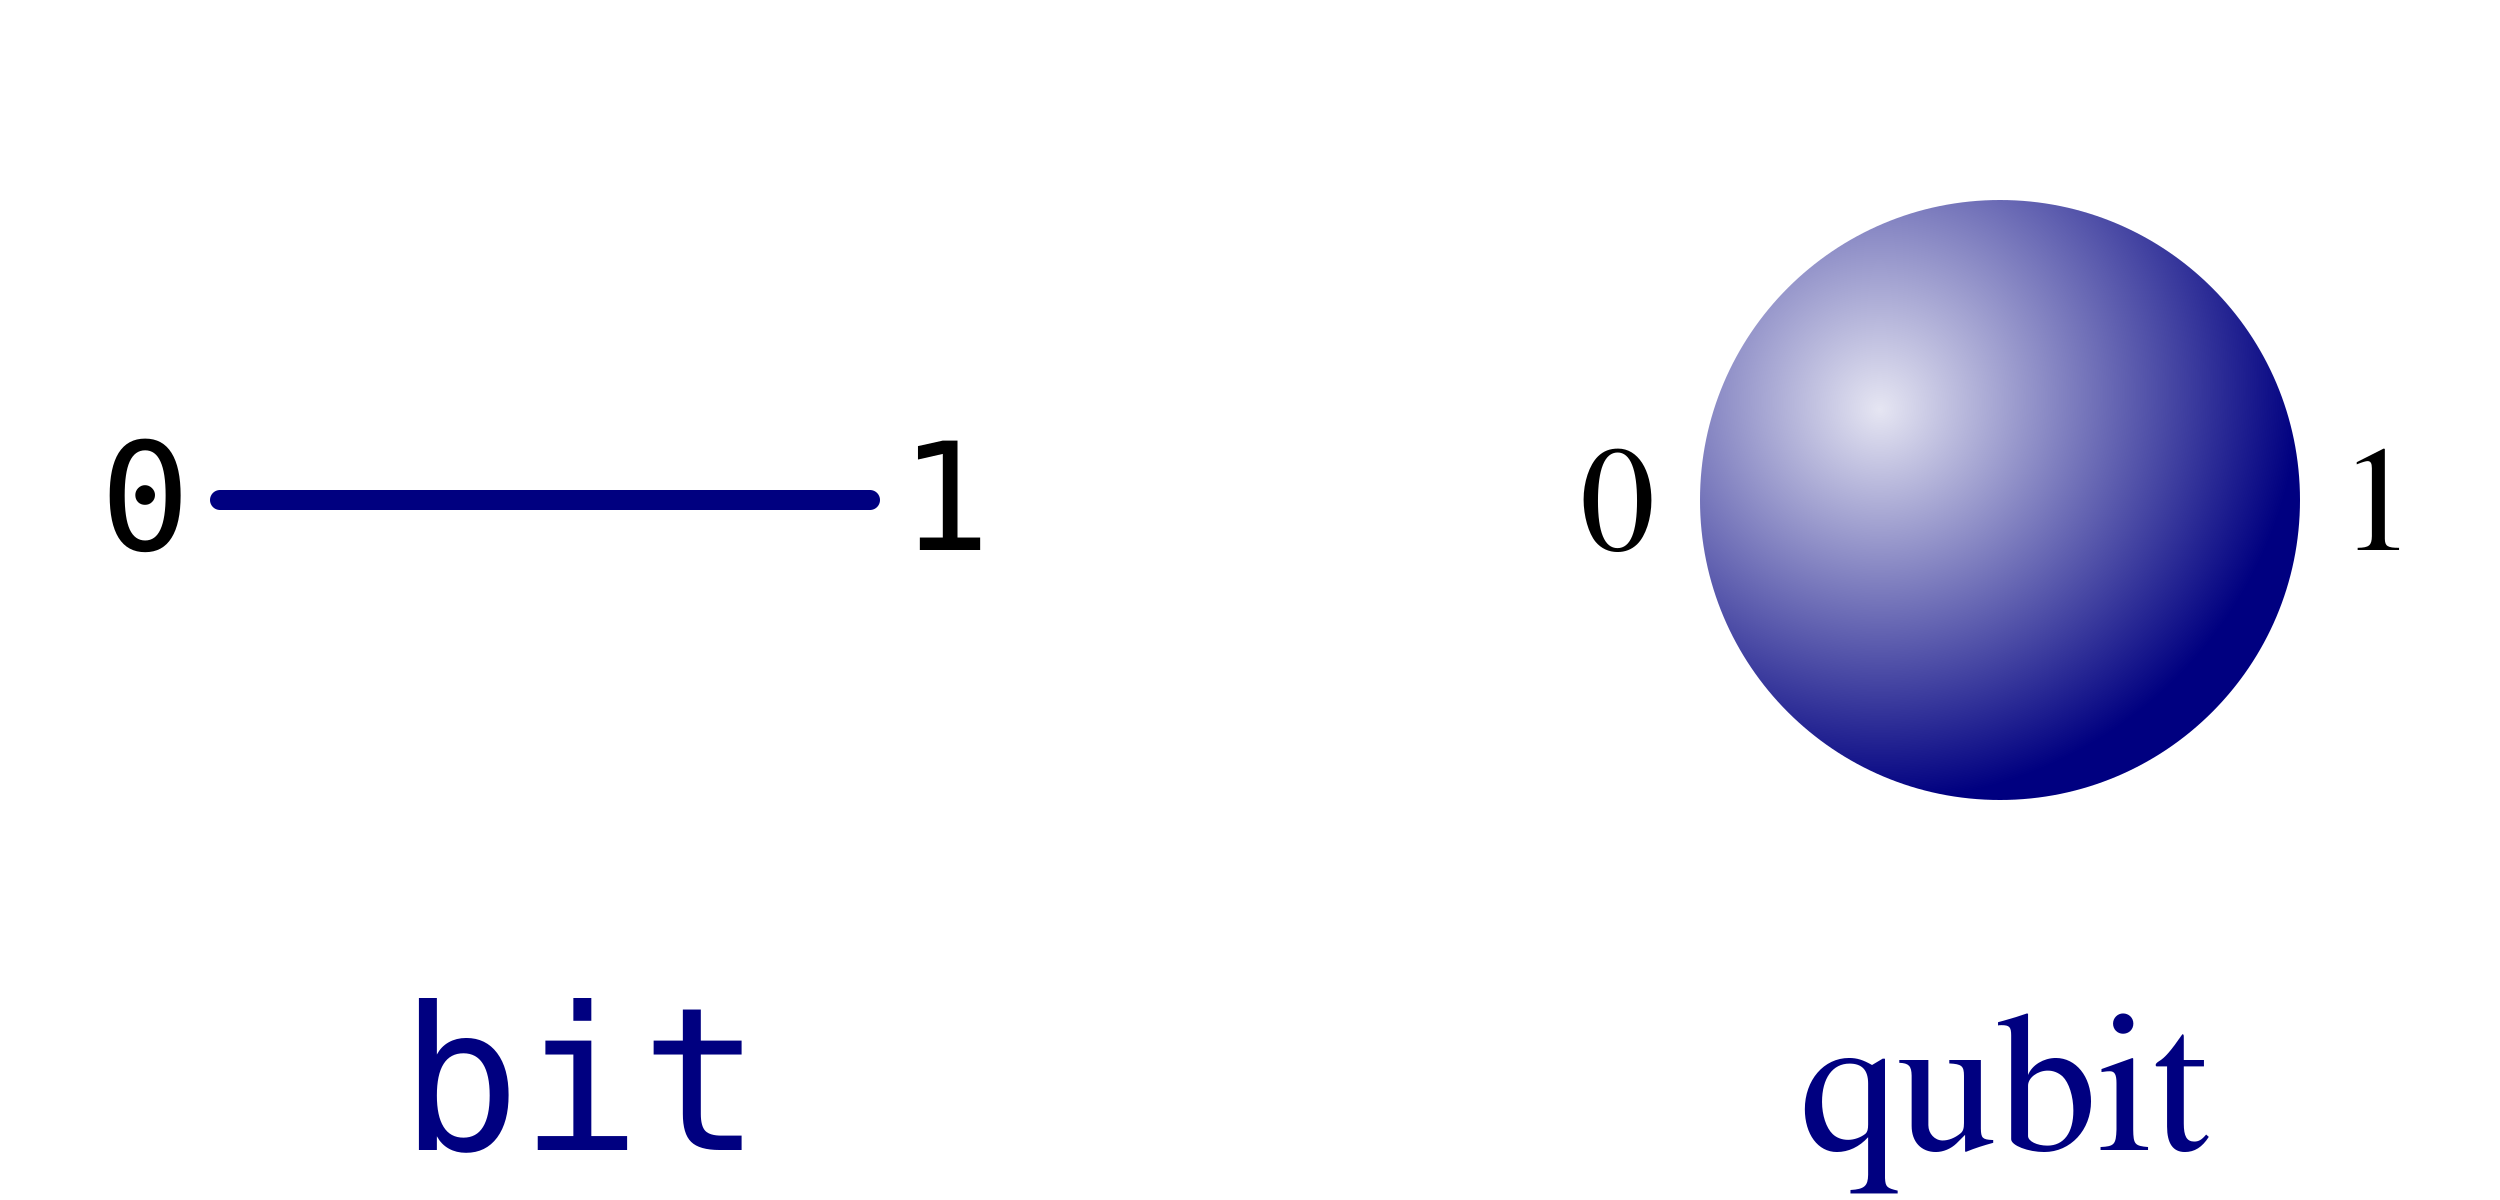
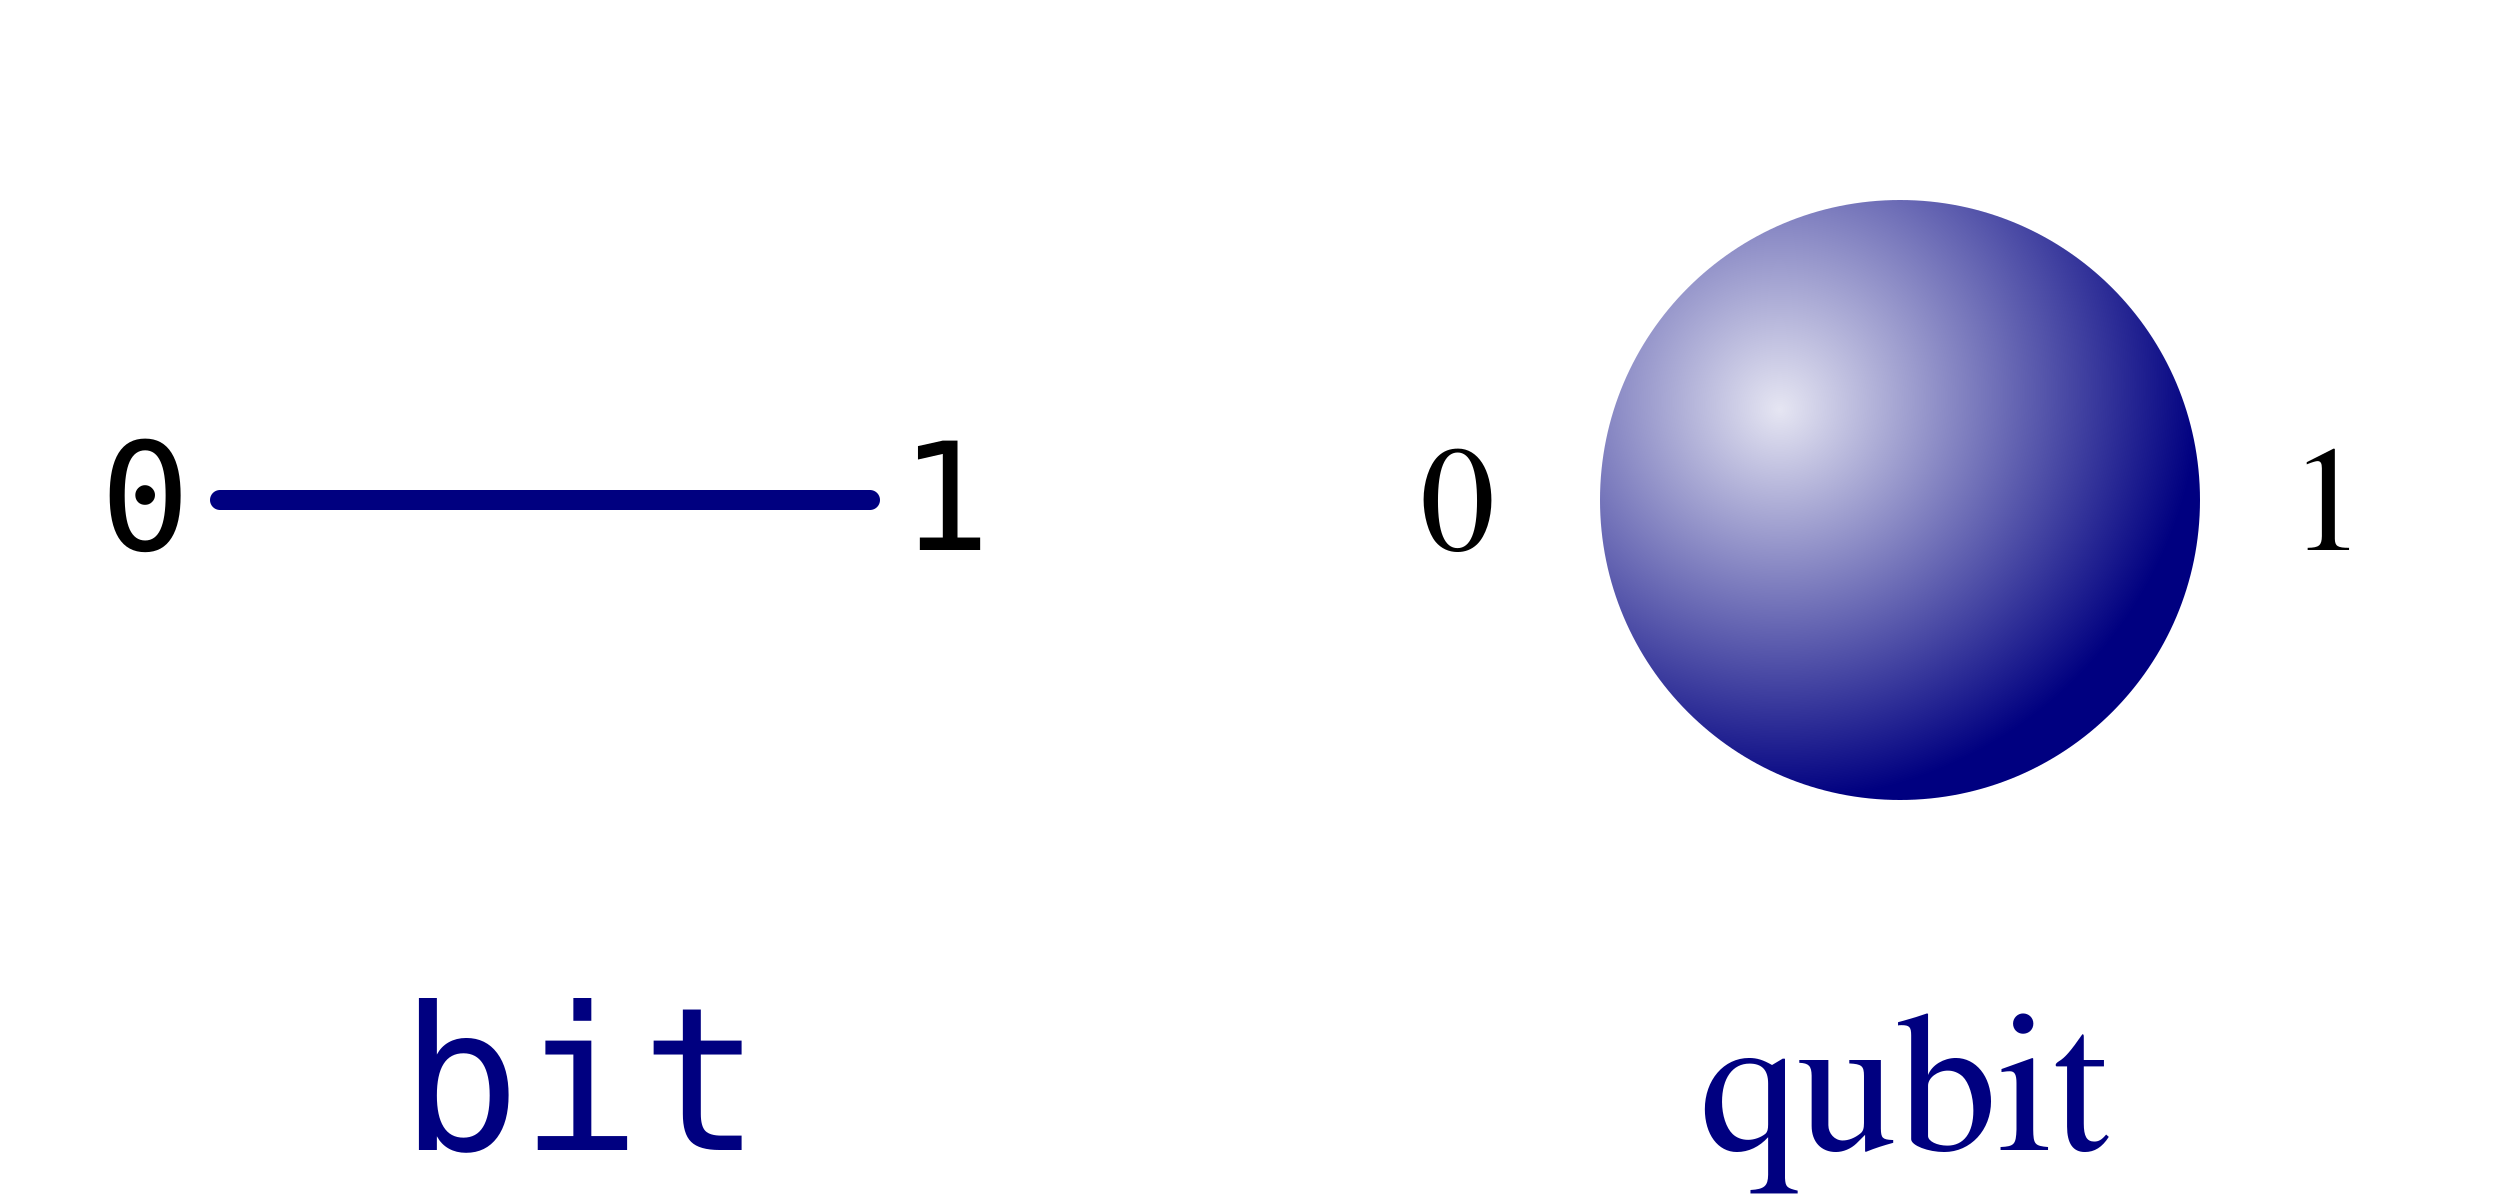
<svg xmlns="http://www.w3.org/2000/svg" viewBox="0 0 250 120">
  <defs>
    <radialGradient id="rgrad" cx="30%" cy="30%" r="70%" fx="30%" fy="35%">
      <stop offset="0%" style="stop-color:rgb(0,0,128); stop-opacity:0.10" />
      <stop offset="100%" style="stop-color:rgb(0,0,128); stop-opacity:1" />
    </radialGradient>
  </defs>
  <text x="10" y="55" font-family="Inconsolata, monospace" font-size="15">0</text>
  <text x="90" y="55" font-family="Inconsolata, monospace" font-size="15">1</text>
  <line x1="22" y1="50" x2="87" y2="50" stroke-width="2" stroke="rgb(0,0,128)" stroke-linecap="round" />
  <text x="40" y="115" font-family="Inconsolata, monospace" font-size="20" fill="rgb(0,0,128)">bit</text>
-   <text x="180" y="115" font-family="Times, serif" font-size="20" fill="rgb(0,0,128)">qubit</text>
-   <circle cx="200" cy="50" r="30" fill="url(#rgrad)" />
-   <text x="158" y="55" font-family="Times, serif" font-size="15">0</text>
-   <text x="234" y="55" font-family="Times, serif" font-size="15">1</text>
+   <text x="170" y="115" font-family="Times, serif" font-size="20" fill="rgb(0,0,128)">qubit</text>
+   <circle cx="190" cy="50" r="30" fill="url(#rgrad)" />
+   <text x="142" y="55" font-family="Times, serif" font-size="15">0</text>
+   <text x="229" y="55" font-family="Times, serif" font-size="15">1</text>
</svg>
